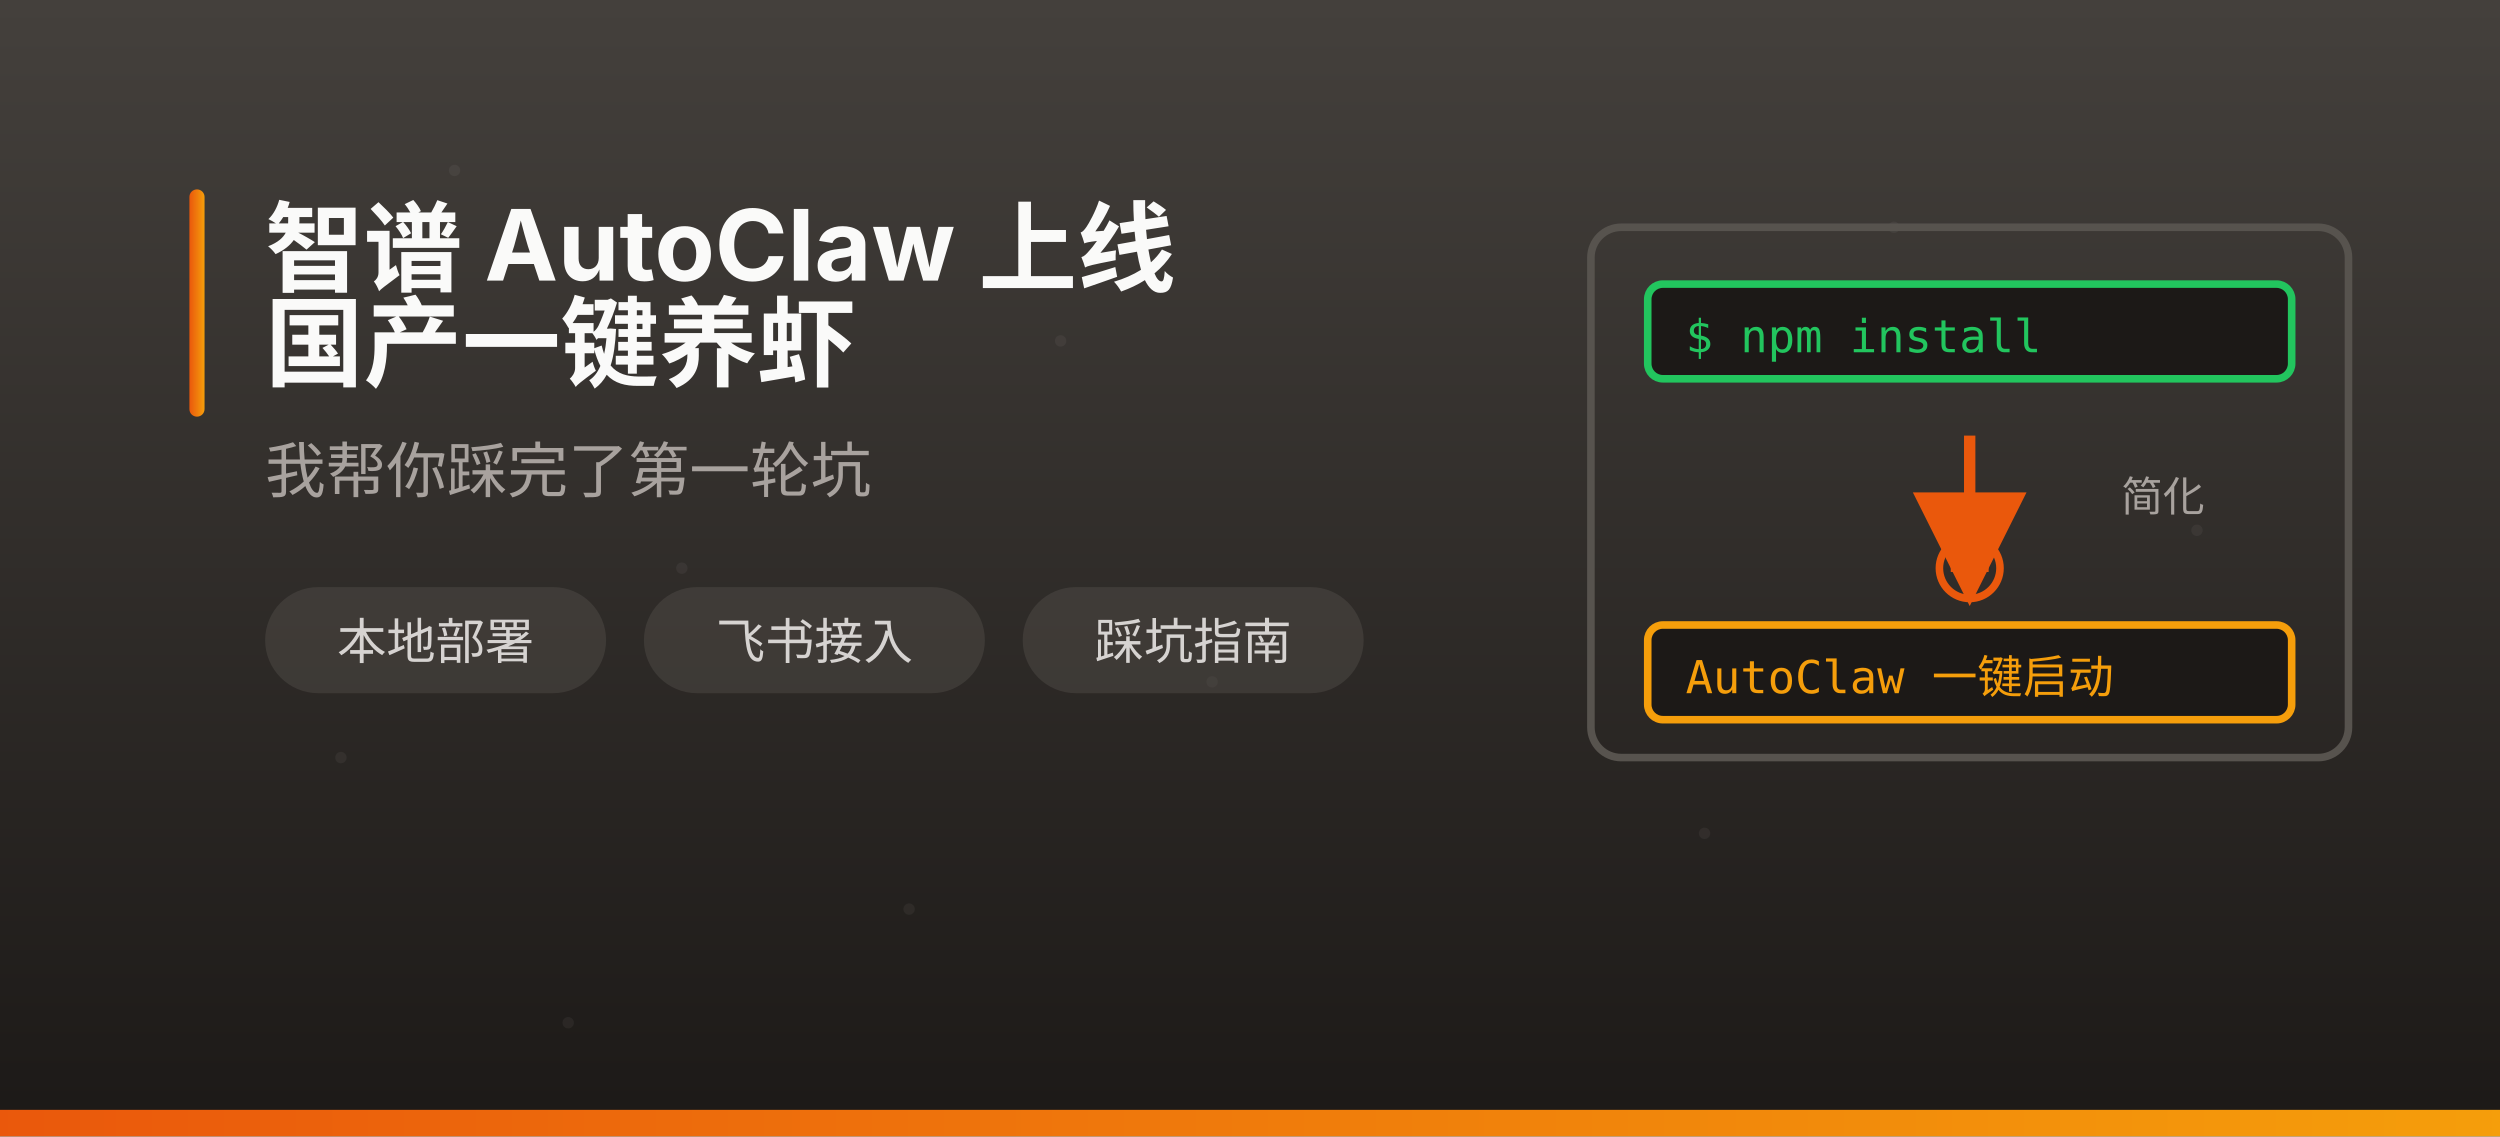
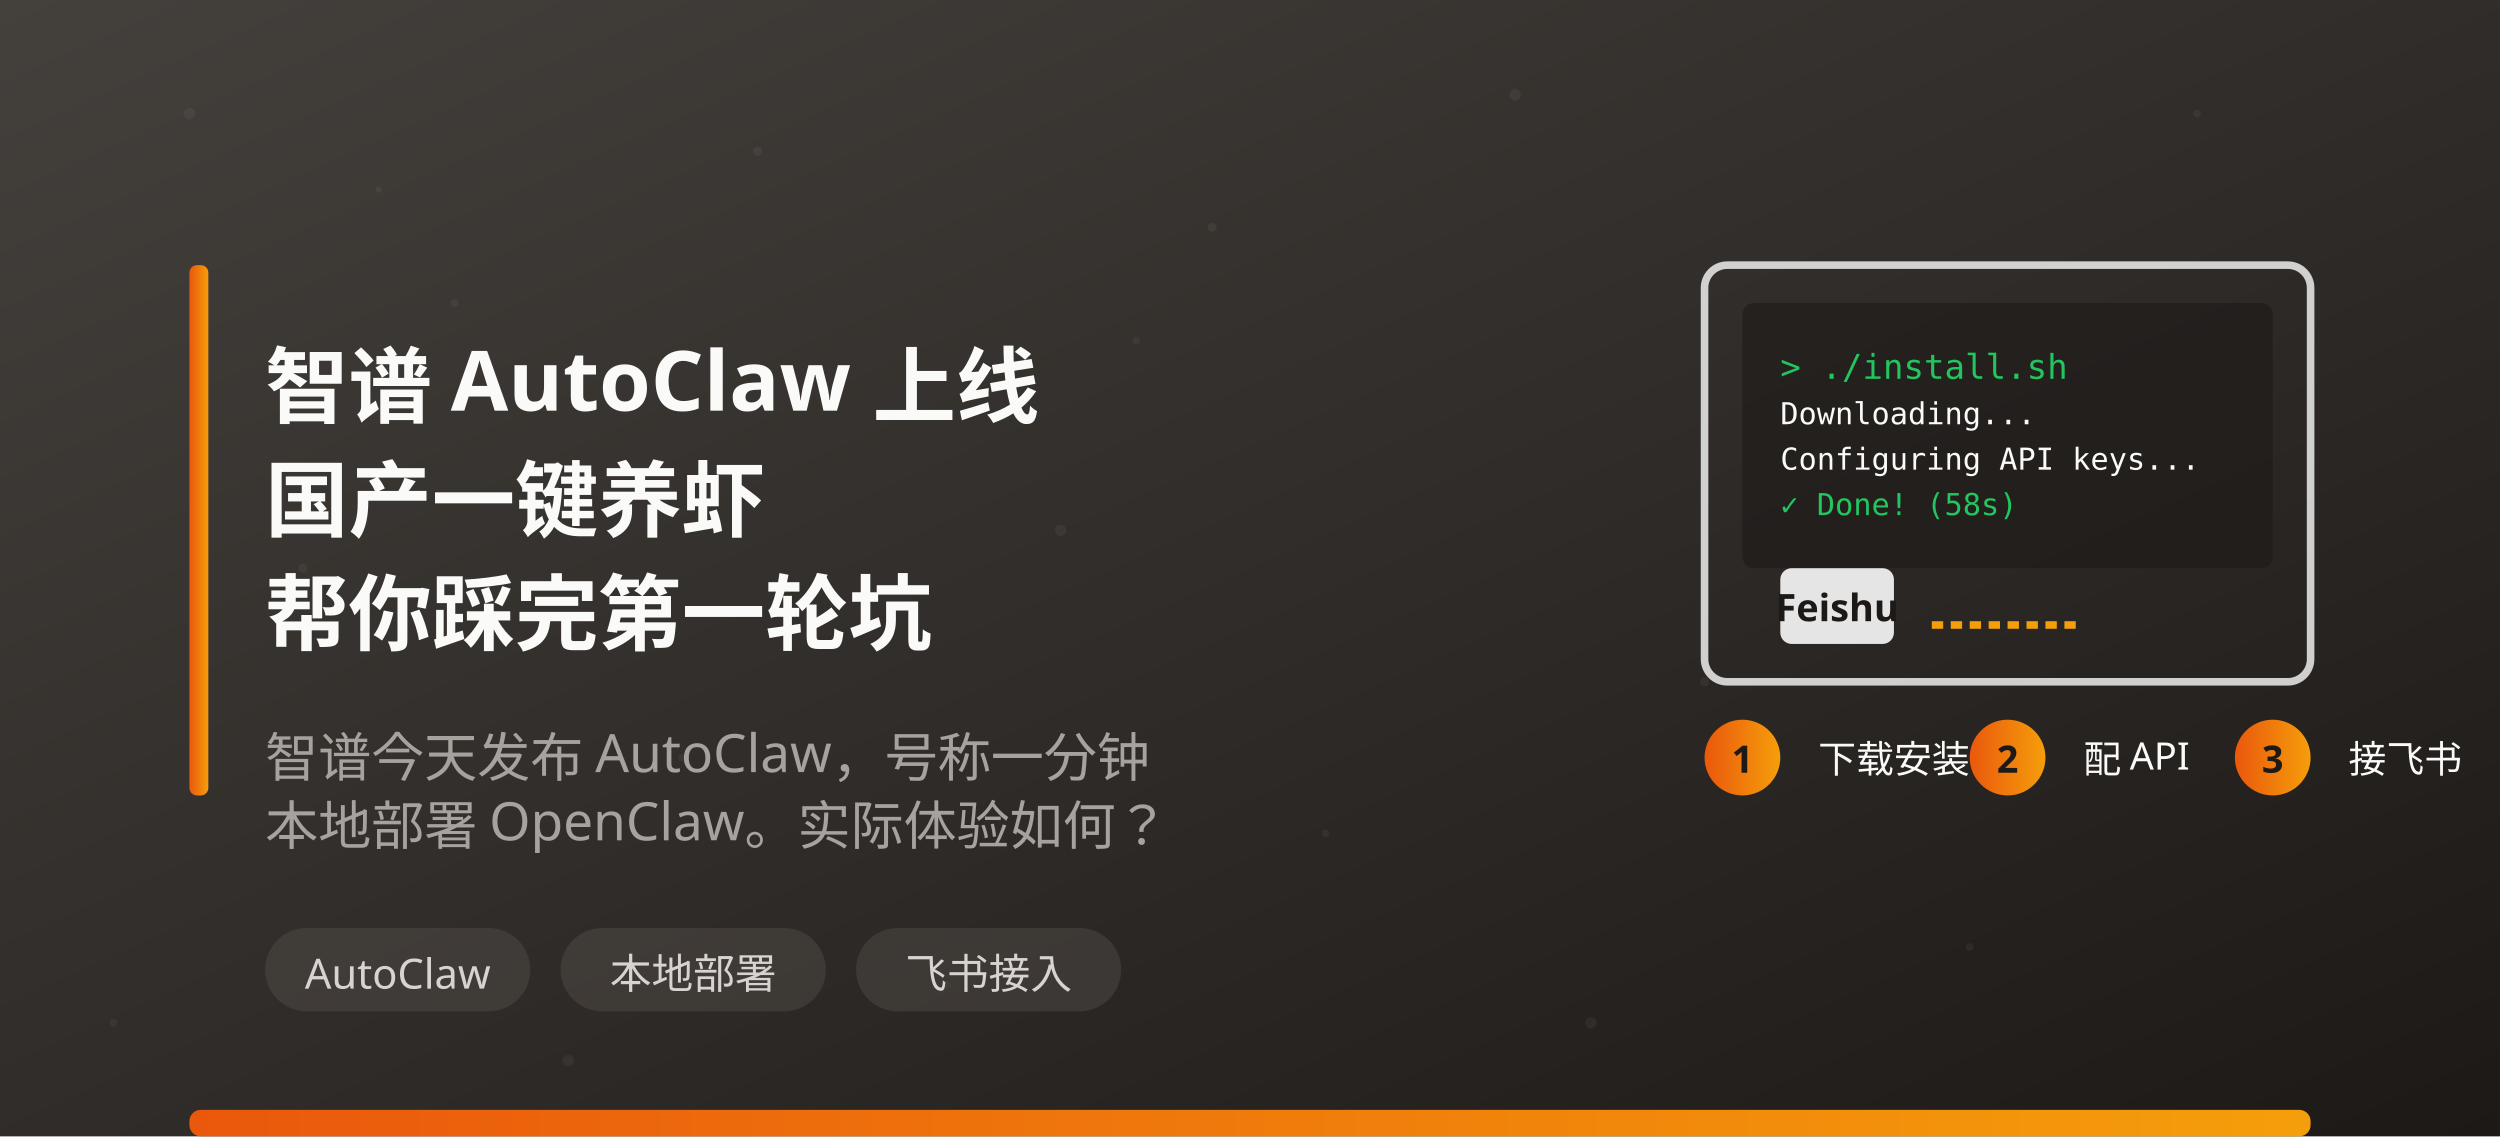
- <svg xmlns="http://www.w3.org/2000/svg" viewBox="0 0 660 300">
+ <svg xmlns="http://www.w3.org/2000/svg" viewBox="0 0 660 300" width="660" height="300">
  <defs>
-     <linearGradient id="bgGrad" x1="0%" y1="0%" x2="0%" y2="100%">
+     <linearGradient id="bgGrad" x1="0%" y1="0%" x2="100%" y2="100%">
      <stop offset="0%" style="stop-color:#44403C" />
      <stop offset="100%" style="stop-color:#1C1917" />
    </linearGradient>
    <linearGradient id="accentGrad" x1="0%" y1="0%" x2="100%" y2="0%">
      <stop offset="0%" style="stop-color:#EA580C" />
      <stop offset="100%" style="stop-color:#F59E0B" />
    </linearGradient>
+     <filter id="textureFilter">
+       <feTurbulence type="fractalNoise" baseFrequency="0.8" numOctaves="4" result="noise" />
+       <feColorMatrix type="saturate" values="0" />
+       <feComponentTransfer>
+         <feFuncR type="linear" slope="0.3" />
+         <feFuncG type="linear" slope="0.3" />
+         <feFuncB type="linear" slope="0.3" />
+       </feComponentTransfer>
+     </filter>
  </defs>
  <rect width="660" height="300" fill="url(#bgGrad)" />
-   <g opacity="0.06">
-     <circle cx="120" cy="45" r="1.5" fill="#D6D3D1" />
-     <circle cx="280" cy="90" r="1.5" fill="#D6D3D1" />
-     <circle cx="180" cy="150" r="1.5" fill="#D6D3D1" />
-     <circle cx="90" cy="200" r="1.5" fill="#D6D3D1" />
-     <circle cx="240" cy="240" r="1.5" fill="#D6D3D1" />
-     <circle cx="320" cy="180" r="1.5" fill="#D6D3D1" />
-     <circle cx="150" cy="270" r="1.5" fill="#D6D3D1" />
-     <circle cx="500" cy="60" r="1.5" fill="#D6D3D1" />
-     <circle cx="580" cy="140" r="1.5" fill="#D6D3D1" />
-     <circle cx="450" cy="220" r="1.5" fill="#D6D3D1" />
+   <g opacity="0.06" fill="#D6D3D1">
+     <circle cx="50" cy="30" r="1.5" />
+     <circle cx="120" cy="80" r="1" />
+     <circle cx="200" cy="40" r="1.2" />
+     <circle cx="300" cy="90" r="1" />
+     <circle cx="400" cy="25" r="1.5" />
+     <circle cx="550" cy="70" r="1" />
+     <circle cx="80" cy="150" r="1.2" />
+     <circle cx="180" cy="200" r="1" />
+     <circle cx="280" cy="140" r="1.5" />
+     <circle cx="350" cy="220" r="1" />
+     <circle cx="450" cy="180" r="1.2" />
+     <circle cx="520" cy="250" r="1" />
+     <circle cx="30" cy="270" r="1" />
+     <circle cx="150" cy="280" r="1.5" />
+     <circle cx="250" cy="260" r="1" />
+     <circle cx="480" cy="120" r="1.2" />
+     <circle cx="600" cy="200" r="1" />
+     <circle cx="100" cy="50" r="0.8" />
+     <circle cx="320" cy="60" r="1.2" />
+     <circle cx="580" cy="30" r="1" />
+     <circle cx="420" cy="270" r="1.5" />
  </g>
-   <rect x="50" y="50" width="4" height="60" fill="url(#accentGrad)" rx="2" />
-   <text x="70" y="75" font-family="system-ui, -apple-system, sans-serif" font-size="26" font-weight="bold" fill="#FAFAF9">
-     智谱 AutoClaw 上线
-   </text>
-   <text x="70" y="100" font-family="system-ui, -apple-system, sans-serif" font-size="26" font-weight="bold" fill="#FAFAF9">
-     国产一键养虾
-   </text>
-   <text x="70" y="130" font-family="system-ui, -apple-system, sans-serif" font-size="16" fill="#A8A29E">
-     我帮你踩完了第一轮坑
-   </text>
-   <g transform="translate(70, 155)">
-     <rect width="90" height="28" rx="14" fill="#57534E" opacity="0.4" />
-     <text x="45" y="19" font-family="system-ui, -apple-system, sans-serif" font-size="13" fill="#D6D3D1" text-anchor="middle">本地部署</text>
+   <rect x="50" y="70" width="5" height="140" fill="url(#accentGrad)" rx="2" />
+   <text x="70" y="110" font-family="system-ui, sans-serif" font-size="22" font-weight="bold" fill="#FAFAF9">智谱 AutoClaw 上线</text>
+   <text x="70" y="140" font-family="system-ui, sans-serif" font-size="22" font-weight="bold" fill="#FAFAF9">国产一键养虾</text>
+   <text x="70" y="170" font-family="system-ui, sans-serif" font-size="22" font-weight="bold" fill="#FAFAF9">帮你踩完第一轮坑</text>
+   <text x="70" y="205" font-family="system-ui, sans-serif" font-size="14" fill="#A8A29E">智谱今天发布 AutoClaw，号称一分钟</text>
+   <text x="70" y="223" font-family="system-ui, sans-serif" font-size="14" fill="#A8A29E">本地部署 OpenClaw。实际体验如何？</text>
+   <g transform="translate(70, 245)">
+     <rect width="70" height="22" rx="11" fill="#57534E" opacity="0.4" />
+     <text x="35" y="16" font-family="system-ui, sans-serif" font-size="11" fill="#D6D3D1" text-anchor="middle">AutoClaw</text>
  </g>
-   <g transform="translate(170, 155)">
-     <rect width="90" height="28" rx="14" fill="#57534E" opacity="0.4" />
-     <text x="45" y="19" font-family="system-ui, -apple-system, sans-serif" font-size="13" fill="#D6D3D1" text-anchor="middle">飞书接入</text>
+   <g transform="translate(148, 245)">
+     <rect width="70" height="22" rx="11" fill="#57534E" opacity="0.4" />
+     <text x="35" y="16" font-family="system-ui, sans-serif" font-size="11" fill="#D6D3D1" text-anchor="middle">本地部署</text>
  </g>
-   <g transform="translate(270, 155)">
-     <rect width="90" height="28" rx="14" fill="#57534E" opacity="0.4" />
-     <text x="45" y="19" font-family="system-ui, -apple-system, sans-serif" font-size="13" fill="#D6D3D1" text-anchor="middle">踩坑指南</text>
+   <g transform="translate(226, 245)">
+     <rect width="70" height="22" rx="11" fill="#57534E" opacity="0.4" />
+     <text x="35" y="16" font-family="system-ui, sans-serif" font-size="11" fill="#D6D3D1" text-anchor="middle">飞书接入</text>
  </g>
-   <g transform="translate(420, 60)">
-     <rect x="0" y="0" width="200" height="140" rx="8" fill="none" stroke="#57534E" stroke-width="2" />
-     <rect x="15" y="15" width="170" height="25" rx="4" fill="#1C1917" stroke="#22C55E" stroke-width="2" />
-     <text x="25" y="33" font-family="Monaco, monospace" font-size="12" fill="#22C55E">$ npm install</text>
-     <line x1="100" y1="55" x2="100" y2="85" stroke="#EA580C" stroke-width="3" marker-end="url(#arrow)" />
-     <circle cx="100" cy="90" r="8" fill="none" stroke="#EA580C" stroke-width="2" />
-     <line x1="95" y1="90" x2="105" y2="90" stroke="#EA580C" stroke-width="2" />
-     <rect x="15" y="105" width="170" height="25" rx="4" fill="#1C1917" stroke="#F59E0B" stroke-width="2" />
-     <text x="25" y="123" font-family="Monaco, monospace" font-size="12" fill="#F59E0B">AutoClaw 一键启动</text>
-     <text x="140" y="75" font-family="system-ui, sans-serif" font-size="11" fill="#A8A29E">简化</text>
+   <g transform="translate(430, 50)">
+     <rect x="20" y="20" width="160" height="110" rx="6" fill="none" stroke="#FAFAF9" stroke-width="2" opacity="0.8" />
+     <rect x="30" y="30" width="140" height="70" rx="3" fill="#1C1917" opacity="0.6" />
+     <text x="40" y="50" font-family="monospace" font-size="9" fill="#22C55E">&gt; ./install.sh</text>
+     <text x="40" y="62" font-family="monospace" font-size="8" fill="#FAFAF9">Downloading...</text>
+     <text x="40" y="74" font-family="monospace" font-size="8" fill="#FAFAF9">Configuring API keys...</text>
+     <text x="40" y="86" font-family="monospace" font-size="8" fill="#22C55E">✓ Done! (58s)</text>
+     <rect x="40" y="100" width="30" height="20" rx="3" fill="#FAFAF9" opacity="0.9" />
+     <text x="55" y="114" font-family="system-ui, sans-serif" font-size="10" font-weight="bold" fill="#1C1917" text-anchor="middle">Feishu</text>
+     <path d="M80 115 L120 115" stroke="#F59E0B" stroke-width="2" stroke-dasharray="3,2" marker-end="url(#arrowhead)" />
+     <g transform="translate(0, 145)">
+       <circle cx="30" cy="5" r="10" fill="url(#accentGrad)" />
+       <text x="30" y="9" font-family="system-ui, sans-serif" font-size="10" fill="#1C1917" text-anchor="middle" font-weight="bold">1</text>
+       <text x="50" y="9" font-family="system-ui, sans-serif" font-size="10" fill="#FAFAF9">下载安装</text>
+       <circle cx="100" cy="5" r="10" fill="url(#accentGrad)" />
+       <text x="100" y="9" font-family="system-ui, sans-serif" font-size="10" fill="#1C1917" text-anchor="middle" font-weight="bold">2</text>
+       <text x="120" y="9" font-family="system-ui, sans-serif" font-size="10" fill="#FAFAF9">配 API</text>
+       <circle cx="170" cy="5" r="10" fill="url(#accentGrad)" />
+       <text x="170" y="9" font-family="system-ui, sans-serif" font-size="10" fill="#1C1917" text-anchor="middle" font-weight="bold">3</text>
+       <text x="190" y="9" font-family="system-ui, sans-serif" font-size="10" fill="#FAFAF9">接飞书</text>
+     </g>
  </g>
-   <defs>
-     <marker id="arrow" markerWidth="10" markerHeight="10" refX="5" refY="5" orient="auto">
-       <polygon points="0,0 10,5 0,10" fill="#EA580C" />
-     </marker>
-   </defs>
-   <rect x="0" y="293" width="660" height="7" fill="url(#accentGrad)" />
+   <rect x="50" y="293" width="560" height="7" fill="url(#accentGrad)" rx="3" />
</svg>
